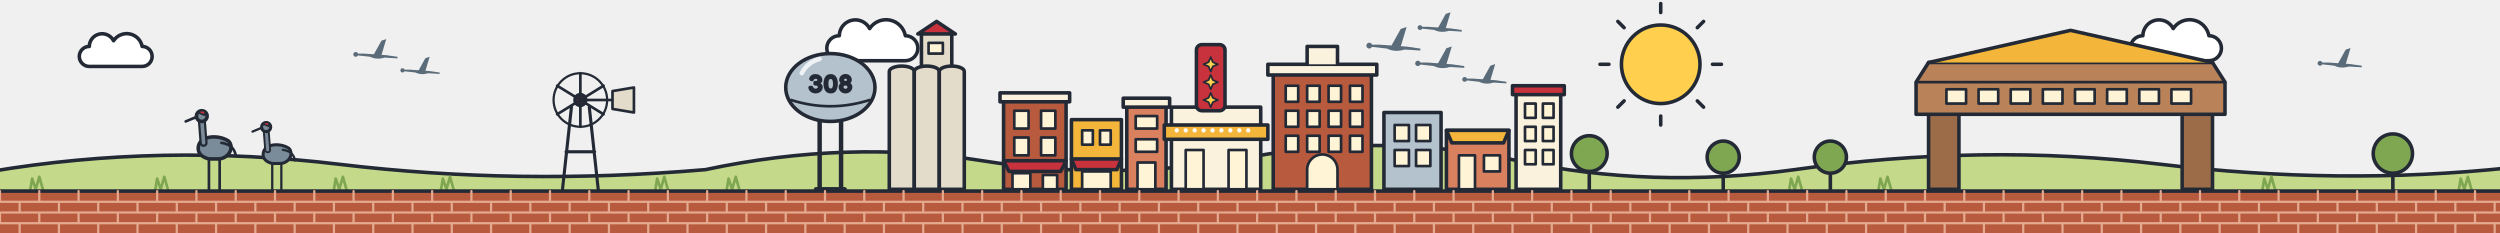
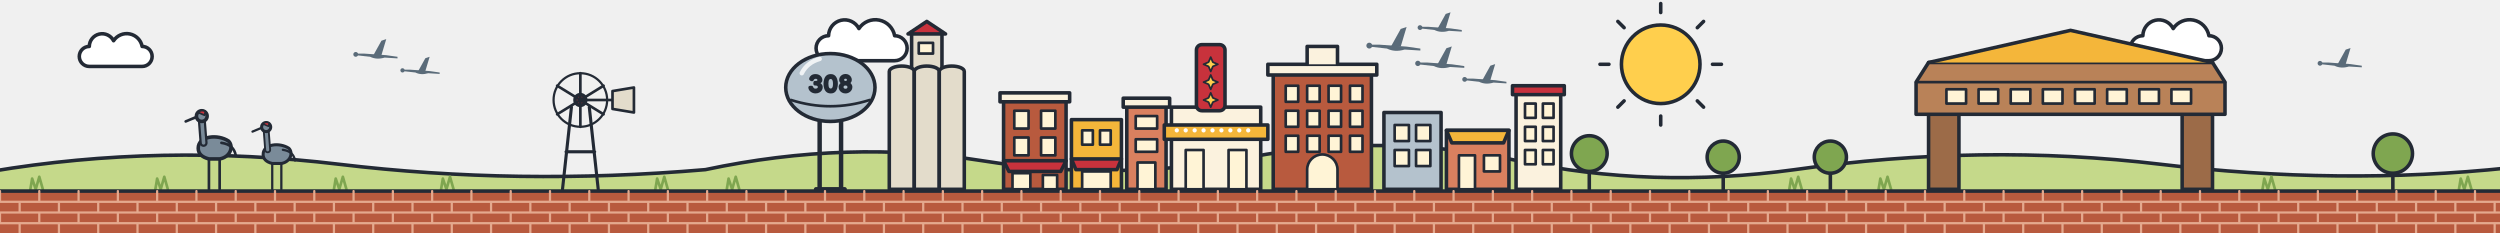
<svg xmlns="http://www.w3.org/2000/svg" viewBox="-800 0 2800 260" role="img" aria-label="Cartoon Kearney, Nebraska skyline: sandhill cranes over a golden sun, a grain elevator, brick downtown storefronts, a theater sign, the Archway and the Platte River prairie">
  <g stroke="#232A35" stroke-width="4" stroke-linejoin="round" stroke-linecap="round">
    <path d="M1118 72L1128 72M1101 113L1108 120M1060 130L1060 140M1019 113L1012 120M1002 72L992 72M1019 31L1012 24M1060 14L1060 4M1101 31L1108 24" fill="none" />
    <circle cx="1060" cy="72" r="44" fill="#FFCF4D" />
-     <path transform="translate(140 40) scale(1)" d="M0 0a18 18 0 0 1 34-8a22 22 0 0 1 40 8a14 14 0 0 1 0 28h-74a14 14 0 0 1 0-28z" fill="#FFFFFF" vector-effect="non-scaling-stroke" />
+     <path transform="translate(128 40) scale(1)" d="M0 0a18 18 0 0 1 34-8a22 22 0 0 1 40 8a14 14 0 0 1 0 28h-74a14 14 0 0 1 0-28z" fill="#FFFFFF" vector-effect="non-scaling-stroke" />
    <path transform="translate(1600 40) scale(1)" d="M0 0a18 18 0 0 1 34-8a22 22 0 0 1 40 8a14 14 0 0 1 0 28h-74a14 14 0 0 1 0-28z" fill="#FFFFFF" vector-effect="non-scaling-stroke" />
    <path transform="translate(-700 52) scale(0.8)" d="M0 0a18 18 0 0 1 34-8a22 22 0 0 1 40 8a14 14 0 0 1 0 28h-74a14 14 0 0 1 0-28z" fill="#FFFFFF" vector-effect="non-scaling-stroke" />
    <g transform="translate(760 50) scale(1.1)" fill="#5A6B79" stroke="none">
      <path d="M-14 0L14 2L28 4L28 6L12 5Q2 8 -6 4L-24 2L-24 0Z" />
      <path d="M-2 2L8 -16L14 -18L8 2Z" />
      <circle cx="-24" cy="1" r="3" />
    </g>
    <g transform="translate(812 70) scale(1.0)" fill="#5A6B79" stroke="none">
      <path d="M-14 0L14 2L28 4L28 6L12 5Q2 8 -6 4L-24 2L-24 0Z" />
      <path d="M-2 2L8 -16L14 -18L8 2Z" />
      <circle cx="-24" cy="1" r="3" />
    </g>
    <g transform="translate(862 88) scale(0.9)" fill="#5A6B79" stroke="none">
      <path d="M-14 0L14 2L28 4L28 6L12 5Q2 8 -6 4L-24 2L-24 0Z" />
      <path d="M-2 2L8 -16L14 -18L8 2Z" />
      <circle cx="-24" cy="1" r="3" />
    </g>
    <g transform="translate(812 30) scale(0.9)" fill="#5A6B79" stroke="none">
      <path d="M-14 0L14 2L28 4L28 6L12 5Q2 8 -6 4L-24 2L-24 0Z" />
      <path d="M-2 2L8 -16L14 -18L8 2Z" />
      <circle cx="-24" cy="1" r="3" />
    </g>
    <g transform="translate(-380 60) scale(0.9)" fill="#5A6B79" stroke="none">
      <path d="M-14 0L14 2L28 4L28 6L12 5Q2 8 -6 4L-24 2L-24 0Z" />
      <path d="M-2 2L8 -16L14 -18L8 2Z" />
      <circle cx="-24" cy="1" r="3" />
    </g>
    <g transform="translate(-330 78) scale(0.8)" fill="#5A6B79" stroke="none">
      <path d="M-14 0L14 2L28 4L28 6L12 5Q2 8 -6 4L-24 2L-24 0Z" />
      <path d="M-2 2L8 -16L14 -18L8 2Z" />
      <circle cx="-24" cy="1" r="3" />
    </g>
    <g transform="translate(1820 70) scale(0.9)" fill="#5A6B79" stroke="none">
      <path d="M-14 0L14 2L28 4L28 6L12 5Q2 8 -6 4L-24 2L-24 0Z" />
      <path d="M-2 2L8 -16L14 -18L8 2Z" />
      <circle cx="-24" cy="1" r="3" />
    </g>
    <path d="M-810 192Q-620 160 -420 184T-10 190Q150 156 300 180T600 176T900 180T1210 190Q1420 160 1620 184T2010 188V216H-810Z" fill="#C5D98A" />
    <g transform="translate(-560 212) scale(1.0)">
      <path d="M-6 0V-34M6 0V-34" fill="none" stroke-width="3" />
      <path d="M-18 -46C-18 -60 4 -62 16 -54C22 -48 18 -36 6 -34H-6C-14 -36 -18 -40 -18 -46Z" fill="#7A8B99" />
      <path d="M-12 -52L-14 -78" fill="none" stroke-width="9" />
      <path d="M-12 -52L-14 -78" fill="none" stroke="#7A8B99" stroke-width="4" />
      <circle cx="-14" cy="-82" r="6" fill="#7A8B99" />
      <path d="M-18 -86a5 4 0 0 1 8 -1l-1 4z" fill="#C8323C" stroke-width="2" />
      <path d="M-20 -81L-32 -76" fill="none" stroke-width="3" />
      <path d="M8 -52Q22 -50 24 -38" fill="none" stroke-width="3" />
    </g>
    <g transform="translate(-490 212) scale(0.85)">
      <path d="M-6 0V-34M6 0V-34" fill="none" stroke-width="3" />
      <path d="M-18 -46C-18 -60 4 -62 16 -54C22 -48 18 -36 6 -34H-6C-14 -36 -18 -40 -18 -46Z" fill="#7A8B99" />
      <path d="M-12 -52L-14 -78" fill="none" stroke-width="9" />
      <path d="M-12 -52L-14 -78" fill="none" stroke="#7A8B99" stroke-width="4" />
      <circle cx="-14" cy="-82" r="6" fill="#7A8B99" />
      <path d="M-18 -86a5 4 0 0 1 8 -1l-1 4z" fill="#C8323C" stroke-width="2" />
      <path d="M-20 -81L-32 -76" fill="none" stroke-width="3" />
      <path d="M8 -52Q22 -50 24 -38" fill="none" stroke-width="3" />
    </g>
    <path d="M-170 212L-160 120M-130 212L-140 120M-166 170H-134" fill="none" stroke-width="3.5" />
    <circle cx="-150" cy="112" r="6" fill="#C8323C" />
    <path d="M-150 112L-150 82M-150 112L-176 128M-150 112L-124 128M-150 112L-176 96M-150 112L-124 96M-150 112L-150 142" fill="none" stroke-width="3" />
    <circle cx="-150" cy="112" r="30" fill="none" stroke-width="2.5" />
    <path d="M-150 112H-112" fill="none" stroke-width="3" />
    <path d="M-114 102L-90 98V126L-114 122Z" fill="#E3DCCB" stroke-width="3" />
    <rect x="1360" y="96" width="34" height="116" fill="#9C6B48" />
    <rect x="1644" y="96" width="34" height="116" fill="#9C6B48" />
    <path d="M1346 128V92L1360 70H1678L1692 92V128Z" fill="#B98258" />
    <path d="M1346 92H1692" fill="none" stroke-width="3" />
    <g fill="#FFF4D6" stroke-width="3">
      <rect x="1380" y="100" width="22" height="16" />
      <rect x="1416" y="100" width="22" height="16" />
      <rect x="1452" y="100" width="22" height="16" />
      <rect x="1488" y="100" width="22" height="16" />
      <rect x="1524" y="100" width="22" height="16" />
      <rect x="1560" y="100" width="22" height="16" />
      <rect x="1596" y="100" width="22" height="16" />
      <rect x="1632" y="100" width="22" height="16" />
    </g>
    <path d="M1360 70L1519 34L1678 70" fill="#F4B63A" />
    <path d="M1880 212v-18" fill="none" />
    <circle cx="1880" cy="172" r="22" fill="#7FA650" />
    <path d="M1250 212v-18" fill="none" />
    <circle cx="1250" cy="176" r="18" fill="#7FA650" />
    <path d="M-766 212l2-12 4 12 4-14 4 14M-626 212l2-12 4 12 4-14 4 14M-426 212l2-12 4 12 4-14 4 14M-306 212l2-12 4 12 4-14 4 14M-66 212l2-12 4 12 4-14 4 14M14 212l2-12 4 12 4-14 4 14M1204 212l2-12 4 12 4-14 4 14M1304 212l2-12 4 12 4-14 4 14M1734 212l2-12 4 12 4-14 4 14M1954 212l2-12 4 12 4-14 4 14" fill="none" stroke="#7FA650" stroke-width="3" />
    <path d="M118 212V128M142 212V128" fill="none" stroke-width="5" />
    <path d="M114 212h32" fill="none" stroke-width="5" />
    <ellipse cx="130" cy="98" rx="50" ry="38" fill="#B4C2CD" />
    <path d="M86 112Q130 126 174 112" fill="none" stroke-width="3" />
    <path d="M113.37 104.63Q111.75 104.63 110.31 104.09Q108.87 103.55 107.74 102.6Q106.62 101.66 105.99 100.44Q105.36 99.23 105.36 97.91Q105.36 96.02 108.36 96.02Q109.2 96.02 109.63 96.17Q110.06 96.32 110.34 96.69Q110.61 97.07 110.88 97.76Q110.88 97.76 111.07 98.14Q111.27 98.51 111.81 98.89Q112.34 99.26 113.39 99.26Q114.2 99.26 114.78 99.05Q115.34 98.84 115.66 98.45Q115.97 98.06 115.97 97.55Q115.97 96.95 115.67 96.56Q115.38 96.17 114.87 95.99Q114.36 95.81 113.67 95.81Q113 95.81 112.38 95.72Q111.75 95.63 111.34 95.09Q110.94 94.55 110.94 93.2Q110.94 91.82 111.34 91.29Q111.75 90.77 112.39 90.69Q113.03 90.62 113.7 90.62Q114.3 90.62 114.7 90.55Q115.11 90.47 115.31 90.26Q115.53 90.05 115.53 89.66Q115.53 89.21 115.3 88.9Q115.08 88.58 114.66 88.41Q114.23 88.25 113.67 88.25Q112.95 88.25 112.53 88.43Q112.11 88.61 111.88 88.9Q111.66 89.18 111.5 89.45Q110.94 90.71 109.99 90.97Q109.05 91.22 107.73 90.5Q106.44 89.72 106.25 88.85Q106.08 87.98 106.67 86.78Q106.67 86.81 106.84 86.44Q107 86.06 107.45 85.49Q107.91 84.92 108.66 84.34Q109.41 83.75 110.58 83.36Q111.75 82.97 113.37 82.97Q115.25 82.97 116.68 83.57Q118.11 84.17 119.08 85.13Q120.06 86.09 120.55 87.25Q121.05 88.4 121.05 89.54Q121.05 90.65 120.67 91.42Q120.3 92.18 119.8 92.62Q119.31 93.05 118.97 93.23Q119.25 93.41 119.67 93.75Q120.09 94.1 120.49 94.64Q120.89 95.18 121.18 95.89Q121.47 96.59 121.47 97.49Q121.47 99.56 120.42 101.16Q119.37 102.77 117.53 103.7Q115.7 104.63 113.37 104.63ZM130.47 104.66Q128.37 104.66 126.91 103.92Q125.45 103.19 124.56 101.99Q123.66 100.79 123.16 99.35Q122.67 97.91 122.49 96.45Q122.31 95 122.31 93.8Q122.31 92.72 122.49 91.31Q122.67 89.9 123.13 88.45Q123.59 86.99 124.5 85.75Q125.4 84.5 126.85 83.73Q128.31 82.97 130.41 82.97Q132.44 82.97 133.87 83.72Q135.3 84.47 136.18 85.69Q137.06 86.9 137.56 88.36Q138.06 89.81 138.24 91.25Q138.42 92.69 138.42 93.83Q138.42 95.03 138.22 96.48Q138.03 97.94 137.53 99.38Q137.03 100.82 136.15 102.02Q135.27 103.22 133.87 103.94Q132.47 104.66 130.47 104.66ZM130.34 99.14Q131.12 99.14 131.61 98.77Q132.09 98.39 132.36 97.79Q132.62 97.19 132.75 96.48Q132.87 95.78 132.9 95.11Q132.93 94.43 132.93 93.95V93.8Q132.93 92.06 132.64 90.88Q132.36 89.69 131.8 89.08Q131.25 88.46 130.38 88.46Q129.47 88.46 128.91 89.06Q128.34 89.66 128.06 90.86Q127.8 92.06 127.8 93.83Q127.8 95.54 128.08 96.72Q128.37 97.91 128.94 98.53Q129.5 99.14 130.34 99.14ZM147.03 104.66Q144.84 104.66 143.08 103.72Q141.33 102.77 140.29 101.13Q139.25 99.5 139.25 97.43Q139.25 96.44 139.59 95.62Q139.92 94.79 140.37 94.19Q140.81 93.59 141.19 93.25Q141.56 92.9 141.66 92.83Q141.75 92.75 141.36 93.02Q141.81 93.32 141.64 93.22Q141.47 93.11 141.04 92.63Q140.61 92.15 140.23 91.34Q139.86 90.53 139.86 89.45Q139.86 87.59 140.81 86.11Q141.78 84.62 143.41 83.73Q145.05 82.85 147.03 82.85Q148.97 82.85 150.56 83.73Q152.16 84.62 153.1 86.15Q154.05 87.68 154.05 89.57Q154.05 90.29 153.81 90.94Q153.56 91.58 153.24 92.07Q152.91 92.57 152.63 92.87Q152.37 93.17 152.32 93.23Q152.28 93.29 152.58 93.02Q152.22 92.75 152.31 92.83Q152.4 92.9 152.77 93.26Q153.15 93.62 153.58 94.22Q154.02 94.82 154.33 95.64Q154.65 96.47 154.65 97.43Q154.65 99.14 153.96 100.49Q153.27 101.84 152.14 102.77Q151.02 103.7 149.68 104.18Q148.34 104.66 147.03 104.66ZM147 99.41Q147.69 99.41 148.17 99.19Q148.65 98.96 148.9 98.54Q149.16 98.12 149.16 97.55Q149.16 96.98 148.9 96.58Q148.65 96.17 148.15 95.96Q147.66 95.75 146.94 95.75Q146.25 95.75 145.75 95.96Q145.25 96.17 145 96.58Q144.75 96.98 144.75 97.55Q144.75 98.12 145.01 98.54Q145.28 98.96 145.78 99.19Q146.28 99.41 147 99.41ZM147 90.68Q147.5 90.68 147.85 90.53Q148.19 90.38 148.38 90.09Q148.56 89.81 148.56 89.42Q148.56 89.03 148.36 88.75Q148.17 88.46 147.82 88.31Q147.48 88.16 146.97 88.16Q146.49 88.16 146.12 88.31Q145.77 88.46 145.59 88.75Q145.41 89.03 145.41 89.42Q145.41 89.81 145.6 90.09Q145.8 90.38 146.16 90.53Q146.52 90.68 147 90.68Z" fill="#232A35" stroke="none" />
    <path d="M98 82Q104 70 118 66" fill="none" stroke="#FFFFFF" stroke-width="5" opacity="0.8" />
-     <rect x="232" y="36" width="34" height="46" fill="#E3DCCB" />
-     <path d="M228 38L249 24L270 38Z" fill="#C8323C" />
+     <rect x="221" y="36" width="34" height="46" fill="#E3DCCB" />
+     <path d="M217 38L238 24L259 38Z" fill="#C8323C" />
    <path d="M196 212V80a14 6 0 0 1 28 0V212Z" fill="#E3DCCB" />
    <path d="M224 212V80a14 6 0 0 1 28 0V212Z" fill="#E3DCCB" />
    <path d="M252 212V80a14 6 0 0 1 28 0V212Z" fill="#E3DCCB" />
-     <rect x="240" y="48" width="16" height="12" fill="#FFF4D6" stroke-width="3" />
+     <rect x="229" y="48" width="16" height="12" fill="#FFF4D6" stroke-width="3" />
    <rect x="324" y="112" width="70" height="100" fill="#B85A3E" />
    <rect x="320" y="104" width="78" height="10" fill="#FBF2DE" />
    <rect x="400" y="134" width="56" height="78" fill="#F4B63A" />
    <rect x="462" y="118" width="44" height="94" fill="#D9805F" />
    <rect x="458" y="110" width="52" height="10" fill="#FBF2DE" />
    <g fill="#FFF4D6" stroke-width="3">
      <rect x="336" y="124" width="16" height="20" />
      <rect x="366" y="124" width="16" height="20" />
      <rect x="336" y="154" width="16" height="20" />
      <rect x="366" y="154" width="16" height="20" />
      <rect x="412" y="146" width="12" height="16" />
      <rect x="432" y="146" width="12" height="16" />
      <rect x="472" y="130" width="24" height="14" />
      <rect x="472" y="156" width="24" height="14" />
    </g>
    <path d="M324 180h70l-6 12h-58zM400 178h56l-5 12h-46z" fill="#C8323C" />
    <g fill="#FFF4D6" stroke-width="3">
      <rect x="334" y="194" width="20" height="18" />
      <rect x="368" y="196" width="16" height="16" />
      <rect x="412" y="192" width="32" height="20" />
      <rect x="474" y="182" width="20" height="30" />
    </g>
    <rect x="512" y="120" width="100" height="92" fill="#FBF2DE" />
    <rect x="540" y="50" width="32" height="74" rx="6" fill="#C8323C" />
    <g fill="#FFCF4D" stroke-width="2">
      <path d="M556 64l2.4 5.6 5.6 2.4-5.6 2.4-2.4 5.6-2.4-5.6-5.6-2.4 5.6-2.4z" />
      <path d="M556 84l2.4 5.6 5.6 2.4-5.6 2.4-2.4 5.6-2.4-5.6-5.6-2.4 5.6-2.4z" />
      <path d="M556 104l2.4 5.6 5.6 2.4-5.6 2.4-2.4 5.6-2.4-5.6-5.6-2.4 5.6-2.4z" />
    </g>
    <path d="M504 140h116v16h-116z" fill="#F4B63A" />
    <g fill="#FFFFFF" stroke="none">
      <circle cx="518" cy="146" r="2.4" />
      <circle cx="528" cy="146" r="2.4" />
      <circle cx="538" cy="146" r="2.4" />
      <circle cx="548" cy="146" r="2.4" />
      <circle cx="558" cy="146" r="2.4" />
      <circle cx="568" cy="146" r="2.4" />
      <circle cx="578" cy="146" r="2.4" />
      <circle cx="588" cy="146" r="2.4" />
      <circle cx="598" cy="146" r="2.4" />
    </g>
    <g fill="#FFF4D6" stroke-width="3">
      <rect x="528" y="168" width="20" height="44" />
      <rect x="576" y="168" width="20" height="44" />
    </g>
    <rect x="626" y="82" width="110" height="130" fill="#B85A3E" />
    <rect x="620" y="72" width="122" height="12" fill="#FBF2DE" />
    <path d="M664 72v-20h34v20" fill="#FBF2DE" />
    <g fill="#FFF4D6" stroke-width="3">
      <rect x="640" y="96" width="14" height="18" />
      <rect x="664" y="96" width="14" height="18" />
      <rect x="688" y="96" width="14" height="18" />
      <rect x="712" y="96" width="14" height="18" />
      <rect x="640" y="124" width="14" height="18" />
      <rect x="664" y="124" width="14" height="18" />
      <rect x="688" y="124" width="14" height="18" />
      <rect x="712" y="124" width="14" height="18" />
      <rect x="640" y="152" width="14" height="18" />
      <rect x="664" y="152" width="14" height="18" />
      <rect x="688" y="152" width="14" height="18" />
      <rect x="712" y="152" width="14" height="18" />
    </g>
    <path d="M664 212v-22a17 17 0 0 1 34 0v22z" fill="#FFF4D6" stroke-width="3" />
    <rect x="750" y="126" width="64" height="86" fill="#B4C2CD" />
    <rect x="820" y="146" width="70" height="66" fill="#D9805F" />
    <path d="M820 146h70l-6 14h-58z" fill="#F4B63A" />
    <g fill="#FFF4D6" stroke-width="3">
      <rect x="762" y="140" width="16" height="18" />
      <rect x="786" y="140" width="16" height="18" />
      <rect x="762" y="168" width="16" height="18" />
      <rect x="786" y="168" width="16" height="18" />
      <rect x="834" y="174" width="18" height="38" />
      <rect x="862" y="174" width="18" height="18" />
    </g>
    <rect x="898" y="104" width="50" height="108" fill="#FBF2DE" />
    <rect x="894" y="96" width="58" height="10" fill="#C8323C" />
    <g fill="#FFF4D6" stroke-width="3">
      <rect x="908" y="116" width="12" height="16" />
      <rect x="928" y="116" width="12" height="16" />
      <rect x="908" y="142" width="12" height="16" />
      <rect x="928" y="142" width="12" height="16" />
      <rect x="908" y="168" width="12" height="16" />
      <rect x="928" y="168" width="12" height="16" />
    </g>
    <path d="M980 212v-20" fill="none" />
    <circle cx="980" cy="172" r="20" fill="#7FA650" />
    <path d="M1130 212v-18" fill="none" />
    <circle cx="1130" cy="176" r="18" fill="#7FA650" />
    <path d="M-810 214H2010V264H-810Z" fill="#B85A3E" />
    <path d="M-800 226H2000M-800 238H2000M-800 250H2000M-800 214V226M-756 214V226M-712 214V226M-668 214V226M-624 214V226M-580 214V226M-536 214V226M-492 214V226M-448 214V226M-404 214V226M-360 214V226M-316 214V226M-272 214V226M-228 214V226M-184 214V226M-140 214V226M-96 214V226M-52 214V226M-8 214V226M36 214V226M80 214V226M124 214V226M168 214V226M212 214V226M256 214V226M300 214V226M344 214V226M388 214V226M432 214V226M476 214V226M520 214V226M564 214V226M608 214V226M652 214V226M696 214V226M740 214V226M784 214V226M828 214V226M872 214V226M916 214V226M960 214V226M1004 214V226M1048 214V226M1092 214V226M1136 214V226M1180 214V226M1224 214V226M1268 214V226M1312 214V226M1356 214V226M1400 214V226M1444 214V226M1488 214V226M1532 214V226M1576 214V226M1620 214V226M1664 214V226M1708 214V226M1752 214V226M1796 214V226M1840 214V226M1884 214V226M1928 214V226M1972 214V226M-778 226V238M-734 226V238M-690 226V238M-646 226V238M-602 226V238M-558 226V238M-514 226V238M-470 226V238M-426 226V238M-382 226V238M-338 226V238M-294 226V238M-250 226V238M-206 226V238M-162 226V238M-118 226V238M-74 226V238M-30 226V238M14 226V238M58 226V238M102 226V238M146 226V238M190 226V238M234 226V238M278 226V238M322 226V238M366 226V238M410 226V238M454 226V238M498 226V238M542 226V238M586 226V238M630 226V238M674 226V238M718 226V238M762 226V238M806 226V238M850 226V238M894 226V238M938 226V238M982 226V238M1026 226V238M1070 226V238M1114 226V238M1158 226V238M1202 226V238M1246 226V238M1290 226V238M1334 226V238M1378 226V238M1422 226V238M1466 226V238M1510 226V238M1554 226V238M1598 226V238M1642 226V238M1686 226V238M1730 226V238M1774 226V238M1818 226V238M1862 226V238M1906 226V238M1950 226V238M1994 226V238M-800 238V250M-756 238V250M-712 238V250M-668 238V250M-624 238V250M-580 238V250M-536 238V250M-492 238V250M-448 238V250M-404 238V250M-360 238V250M-316 238V250M-272 238V250M-228 238V250M-184 238V250M-140 238V250M-96 238V250M-52 238V250M-8 238V250M36 238V250M80 238V250M124 238V250M168 238V250M212 238V250M256 238V250M300 238V250M344 238V250M388 238V250M432 238V250M476 238V250M520 238V250M564 238V250M608 238V250M652 238V250M696 238V250M740 238V250M784 238V250M828 238V250M872 238V250M916 238V250M960 238V250M1004 238V250M1048 238V250M1092 238V250M1136 238V250M1180 238V250M1224 238V250M1268 238V250M1312 238V250M1356 238V250M1400 238V250M1444 238V250M1488 238V250M1532 238V250M1576 238V250M1620 238V250M1664 238V250M1708 238V250M1752 238V250M1796 238V250M1840 238V250M1884 238V250M1928 238V250M1972 238V250M-778 250V262M-734 250V262M-690 250V262M-646 250V262M-602 250V262M-558 250V262M-514 250V262M-470 250V262M-426 250V262M-382 250V262M-338 250V262M-294 250V262M-250 250V262M-206 250V262M-162 250V262M-118 250V262M-74 250V262M-30 250V262M14 250V262M58 250V262M102 250V262M146 250V262M190 250V262M234 250V262M278 250V262M322 250V262M366 250V262M410 250V262M454 250V262M498 250V262M542 250V262M586 250V262M630 250V262M674 250V262M718 250V262M762 250V262M806 250V262M850 250V262M894 250V262M938 250V262M982 250V262M1026 250V262M1070 250V262M1114 250V262M1158 250V262M1202 250V262M1246 250V262M1290 250V262M1334 250V262M1378 250V262M1422 250V262M1466 250V262M1510 250V262M1554 250V262M1598 250V262M1642 250V262M1686 250V262M1730 250V262M1774 250V262M1818 250V262M1862 250V262M1906 250V262M1950 250V262M1994 250V262" fill="none" stroke="#E4A98E" stroke-width="2.5" />
  </g>
</svg>
